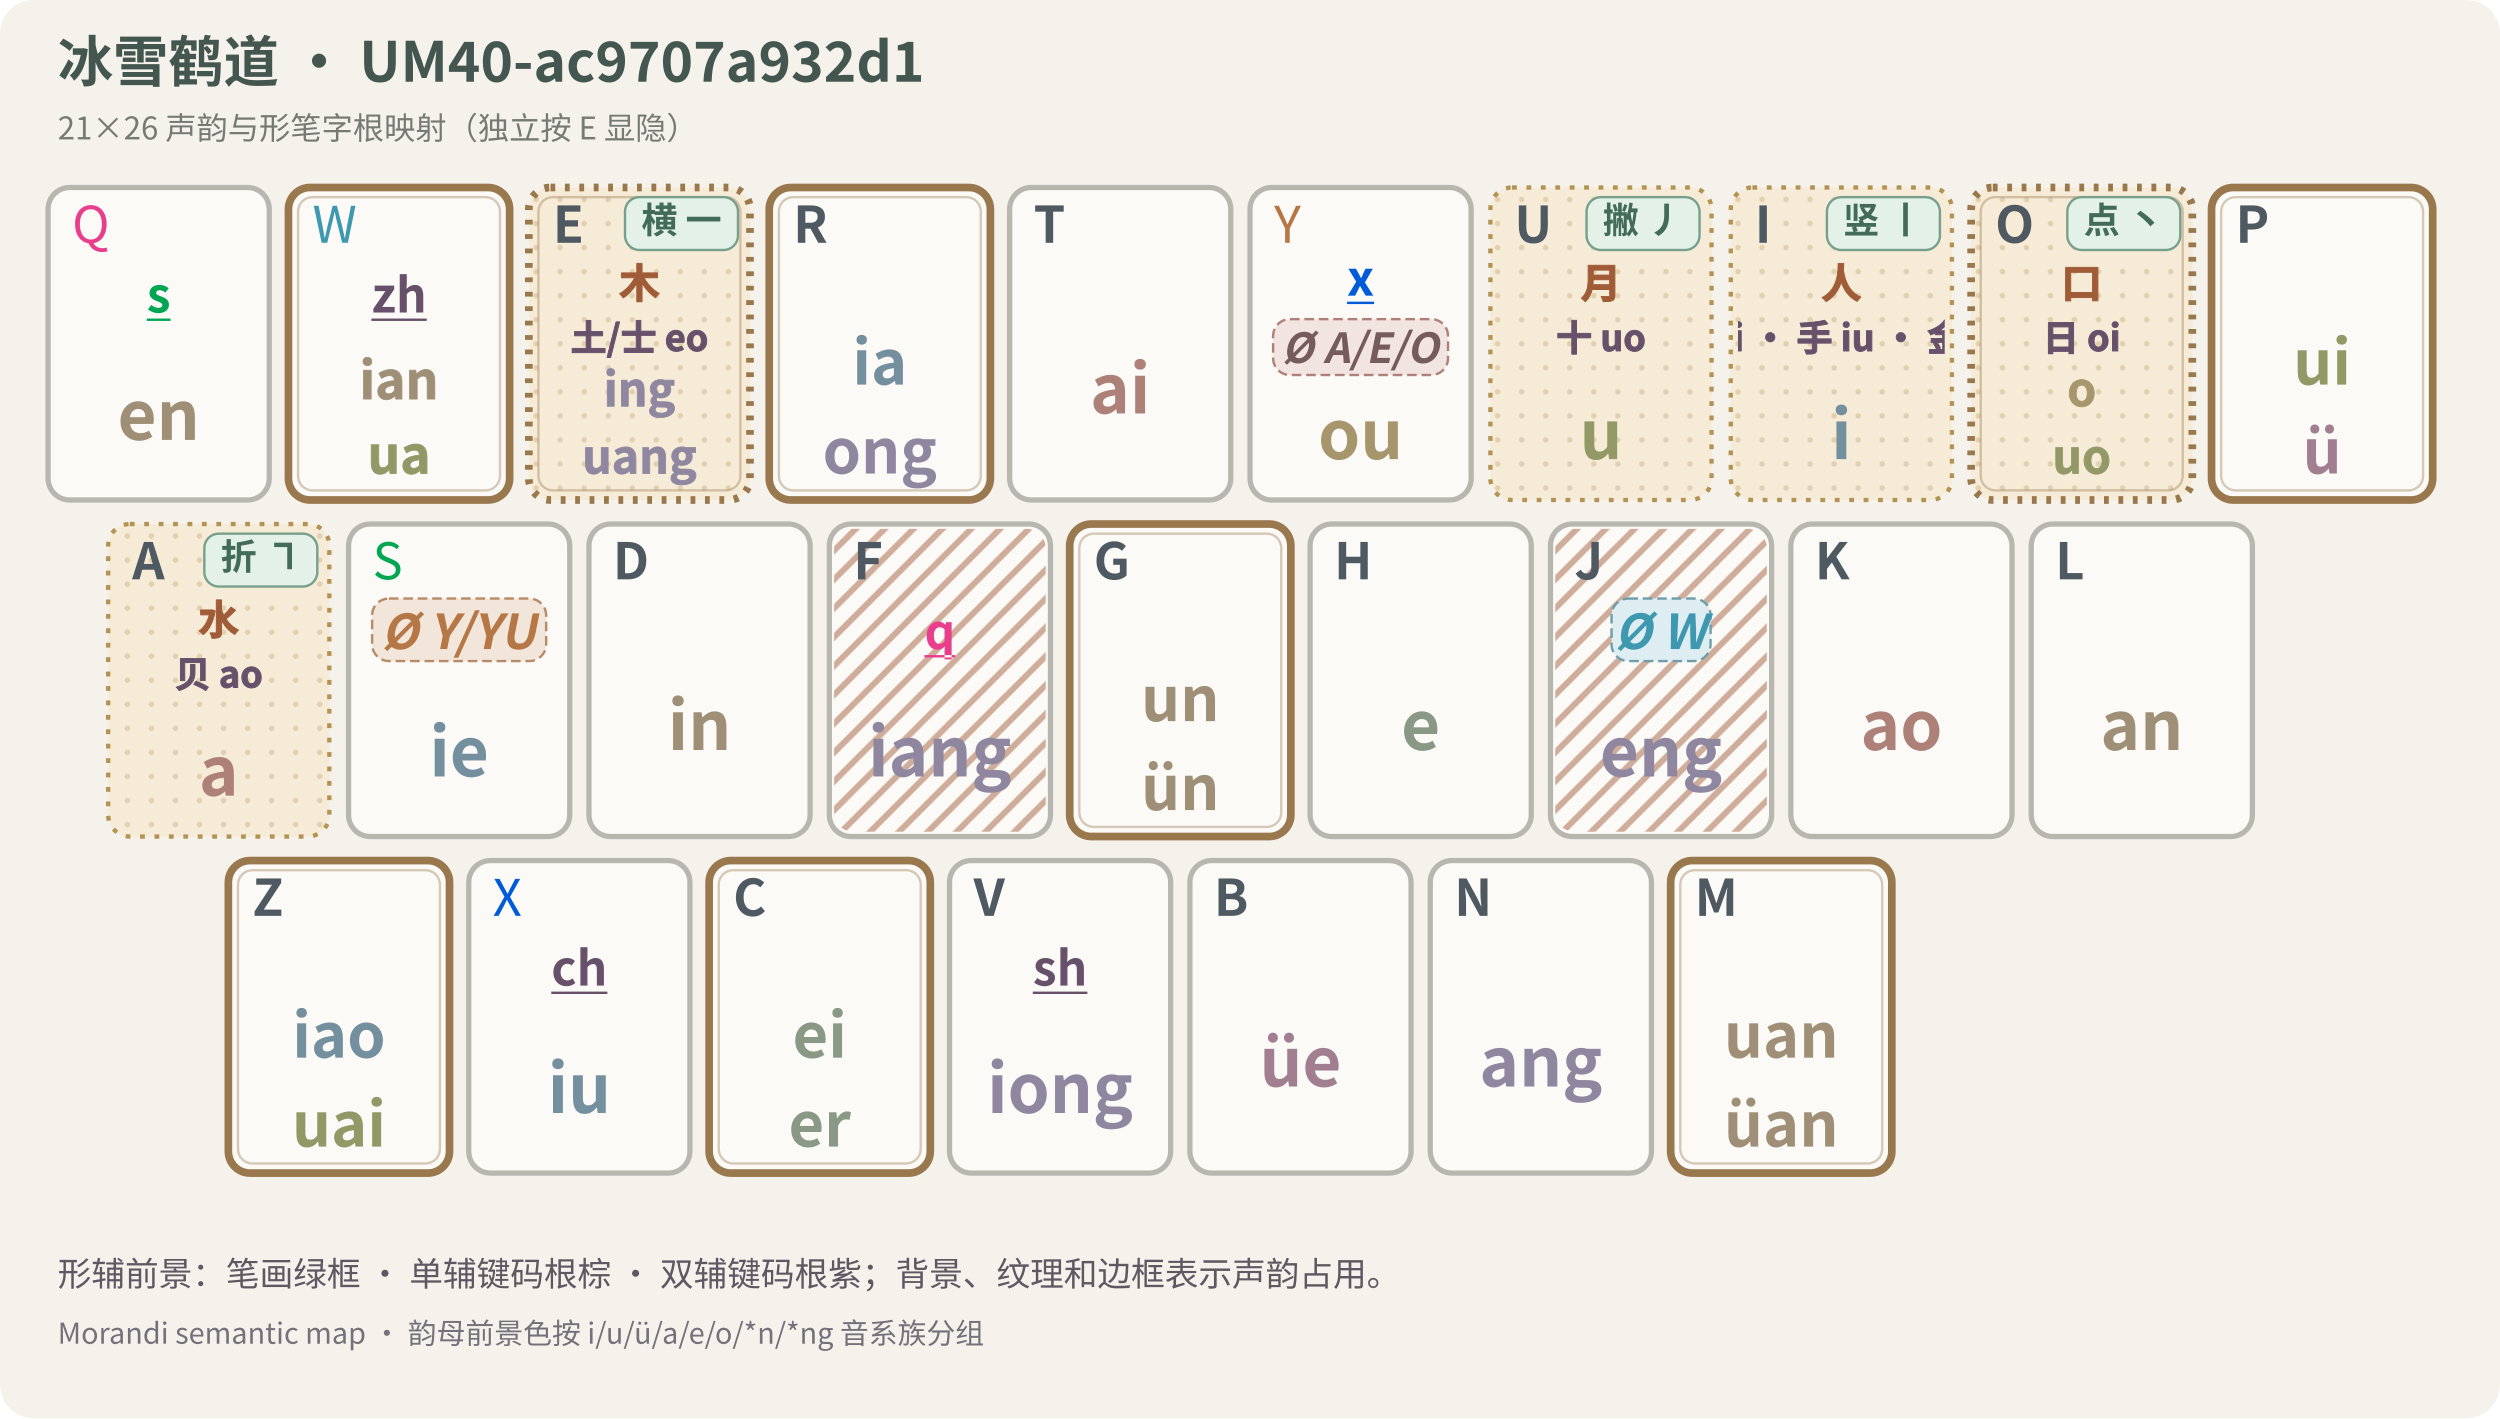
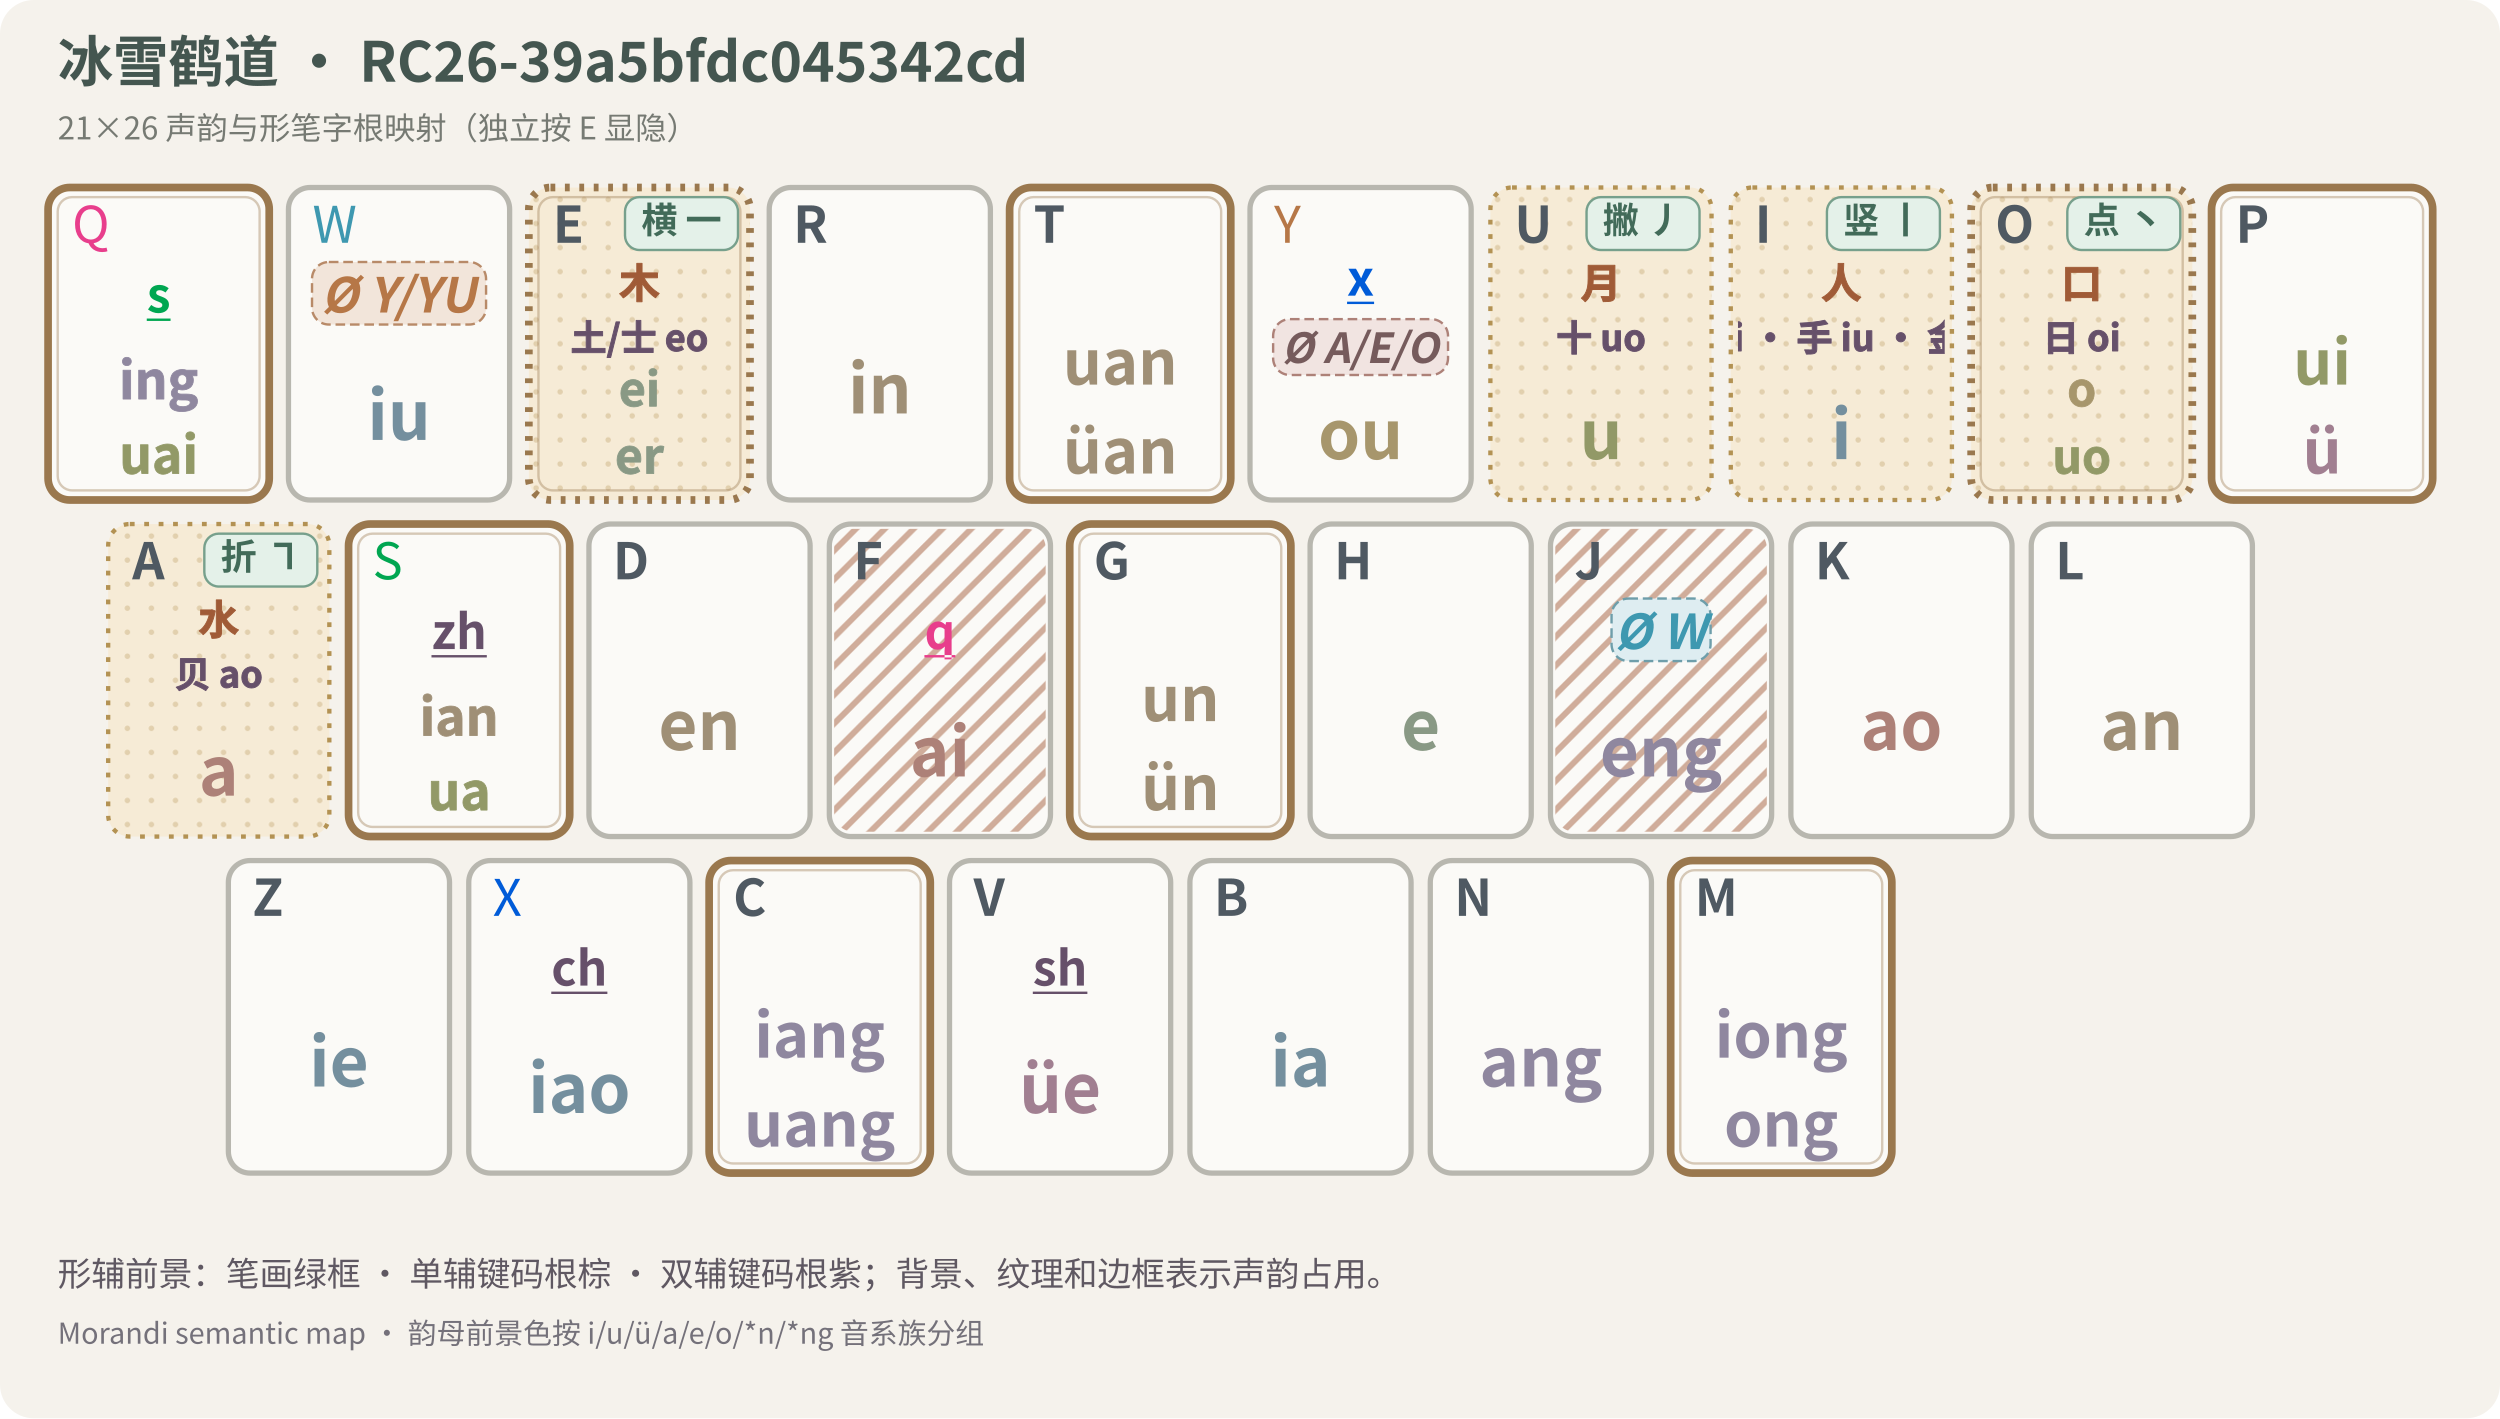
<svg xmlns="http://www.w3.org/2000/svg" class="keysvg nf4-keysvg" viewBox="0 0 1040 590" role="img" aria-labelledby="title desc">
  <defs>
    <pattern id="nf4-both" width="12" height="12" patternUnits="userSpaceOnUse">
      <rect width="12" height="12" fill="#fbfaf7" />
    </pattern>
    <pattern id="nf4-ionly" width="9" height="9" patternUnits="userSpaceOnUse">
      <rect width="9" height="9" fill="#e3eef4" />
      <path d="M2 0V9M7 0V9" stroke="#7399ad" stroke-opacity=".18" />
    </pattern>
    <pattern id="nf4-ronly" width="10" height="10" patternUnits="userSpaceOnUse">
      <rect width="10" height="10" fill="#f6ebd6" />
      <circle cx="3" cy="3" r="1.15" fill="#b39253" fill-opacity=".3" />
    </pattern>
    <pattern id="nf4-none" width="10" height="10" patternUnits="userSpaceOnUse">
      <rect width="10" height="10" fill="#eeece8" />
      <path d="M0 10L10 0" stroke="#aaa6a4" stroke-opacity=".14" />
    </pattern>
    <pattern id="nf4-multi" width="9" height="9" patternUnits="userSpaceOnUse">
      <rect width="9" height="9" fill="#f8efe2" />
      <path d="M-2 2L2-2M0 9L9 0M7 11L11 7" stroke="#9a784e" stroke-width="1.6" stroke-opacity=".27" />
    </pattern>
    <pattern id="nf4-anchor" width="12" height="12" patternUnits="userSpaceOnUse">
      <path d="M-3 3L3-3M0 12L12 0M9 15L15 9" stroke="#a05b37" stroke-width="2.5" stroke-opacity=".48" />
    </pattern>
  </defs>
  <rect width="1040" height="590" rx="14" fill="#f5f2ec" />
-   <text x="24" y="34" font-family="Microsoft YaHei UI, Noto Sans CJK SC, sans-serif" font-size="23" fill="#445650" text-anchor="start" font-weight="760">冰雪鹤道 · UM40-ac9707a932d1</text>
+   <text x="24" y="34" font-family="Microsoft YaHei UI, Noto Sans CJK SC, sans-serif" font-size="23" fill="#445650" text-anchor="start" font-weight="760">冰雪鹤道 · RC26-39a5bfdc045342cd</text>
  <text x="24" y="58" font-family="Microsoft YaHei UI, Noto Sans CJK SC, sans-serif" font-size="13" fill="#767a73" text-anchor="start" font-weight="500">21×26 声韵与形笔字根映射（独立按 E 显隐）</text>
-   <g data-key="Q" data-role="sound">
+   <g data-key="Q" data-role="sound" data-multi="true">
    <clipPath id="snow_shenyun_shape-clip-0-0">
      <rect x="23" y="81" width="86" height="124" rx="7" />
    </clipPath>
-     <rect x="20" y="78" width="92" height="130" rx="9" fill="#fbfaf7" stroke="#b8b7af" stroke-width="2.2" />
+     <rect x="20" y="78" width="92" height="130" rx="9" fill="#fbfaf7" stroke="#9a784e" stroke-width="3.2" />
+     <rect x="24" y="82" width="84" height="122" rx="6" fill="none" stroke="#9a784e" stroke-opacity=".38" />
    <g clip-path="url(#snow_shenyun_shape-clip-0-0)">
      <text x="30" y="101" font-family="Microsoft YaHei UI, Noto Sans CJK SC, sans-serif" font-size="21" fill="#e83e8c" text-anchor="start" font-weight="500" data-key-label="true">Q</text>
      <text x="66" y="130" text-anchor="middle" font-family="Microsoft YaHei UI, Noto Sans CJK SC, sans-serif" font-size="20" font-weight="700" text-decoration="underline" fill="#00a651">s</text>
-       <text x="66" y="183" font-family="Microsoft YaHei UI, Noto Sans CJK SC, sans-serif" font-size="28" fill="#9f8f76" text-anchor="middle" font-weight="600" data-final="en">en</text>
-     </g>
-   </g>
-   <g data-key="W" data-role="sound" data-multi="true">
+       <text x="66" y="166" font-family="Microsoft YaHei UI, Noto Sans CJK SC, sans-serif" font-size="21.39" fill="#8f879f" text-anchor="middle" font-weight="800" data-final="ing" paint-order="stroke" stroke="#8f879f" stroke-width="0.35" stroke-linejoin="round">ing</text>
+       <text x="66" y="197" font-family="Microsoft YaHei UI, Noto Sans CJK SC, sans-serif" font-size="21.39" fill="#929967" text-anchor="middle" font-weight="800" data-final="uai" paint-order="stroke" stroke="#929967" stroke-width="0.35" stroke-linejoin="round">uai</text>
+     </g>
+   </g>
+   <g data-key="W" data-role="sound">
    <clipPath id="snow_shenyun_shape-clip-0-1">
      <rect x="123" y="81" width="86" height="124" rx="7" />
    </clipPath>
-     <rect x="120" y="78" width="92" height="130" rx="9" fill="#fbfaf7" stroke="#9a784e" stroke-width="3.2" />
-     <rect x="124" y="82" width="84" height="122" rx="6" fill="none" stroke="#9a784e" stroke-opacity=".38" />
+     <rect x="120" y="78" width="92" height="130" rx="9" fill="#fbfaf7" stroke="#b8b7af" stroke-width="2.2" />
    <g clip-path="url(#snow_shenyun_shape-clip-0-1)">
      <text x="130" y="101" font-family="Microsoft YaHei UI, Noto Sans CJK SC, sans-serif" font-size="21" fill="#3e98b0" text-anchor="start" font-weight="500" data-key-label="true">W</text>
-       <text x="166" y="130" text-anchor="middle" font-family="Microsoft YaHei UI, Noto Sans CJK SC, sans-serif" font-size="20" font-weight="700" text-decoration="underline" fill="#66506a">zh</text>
-       <text x="166" y="166" font-family="Microsoft YaHei UI, Noto Sans CJK SC, sans-serif" font-size="21.39" fill="#9f8f76" text-anchor="middle" font-weight="800" data-final="ian" paint-order="stroke" stroke="#9f8f76" stroke-width="0.35" stroke-linejoin="round">ian</text>
-       <text x="166" y="197" font-family="Microsoft YaHei UI, Noto Sans CJK SC, sans-serif" font-size="21.39" fill="#929967" text-anchor="middle" font-weight="800" data-final="ua" paint-order="stroke" stroke="#929967" stroke-width="0.35" stroke-linejoin="round">ua</text>
+       <rect x="129.8" y="109" width="72.4" height="26" rx="7" fill="#f2e5da" stroke="#b88a68" stroke-dasharray="4 2" />
+       <text x="166" y="130" text-anchor="middle" font-family="Microsoft YaHei UI, Noto Sans CJK SC, sans-serif" font-size="20" font-weight="700" font-style="italic" fill="#b67747">Ø Y/YU</text>
+       <text x="166" y="183" font-family="Microsoft YaHei UI, Noto Sans CJK SC, sans-serif" font-size="28" fill="#748f9e" text-anchor="middle" font-weight="600" data-final="iu">iu</text>
    </g>
  </g>
  <g data-key="E" data-role="rhyme-auxiliary" data-multi="true">
    <clipPath id="snow_shenyun_shape-clip-0-2">
      <rect x="223" y="81" width="86" height="124" rx="7" />
    </clipPath>
    <rect x="220" y="78" width="92" height="130" rx="9" fill="url(#nf4-ronly)" stroke="#9a784e" stroke-width="3.2" stroke-dasharray="2 4" />
    <rect x="224" y="82" width="84" height="122" rx="6" fill="none" stroke="#9a784e" stroke-opacity=".38" />
    <g clip-path="url(#snow_shenyun_shape-clip-0-2)">
      <text x="230" y="101" font-family="Microsoft YaHei UI, Noto Sans CJK SC, sans-serif" font-size="21" fill="#4f5962" text-anchor="start" font-weight="800" data-key-label="true">E</text>
      <g data-aux-badge="stroke">
        <rect x="260" y="82" width="47" height="22" rx="6" fill="#e4f1e9" stroke="#77a08c" />
        <text x="283.5" y="97" font-family="Microsoft YaHei UI, Noto Sans CJK SC, sans-serif" font-size="15" fill="#426b59" text-anchor="middle" font-weight="750" data-aux-kind="stroke">横 一</text>
      </g>
      <text x="266" y="124" font-family="Microsoft YaHei UI, Noto Sans CJK SC, sans-serif" font-size="17" fill="#a05b37" text-anchor="middle" font-weight="800" data-aux-kind="single-root" paint-order="stroke" stroke="#a05b37" stroke-width="0.4" stroke-linejoin="round">木</text>
      <text x="266" y="146" font-family="Microsoft YaHei UI, Noto Sans CJK SC, sans-serif" font-size="15" fill="#66506a" text-anchor="middle" font-weight="800" data-aux-kind="double-root" paint-order="stroke" stroke="#66506a" stroke-width="0.4" stroke-linejoin="round">土/士 eo</text>
-       <text x="266" y="169" font-family="Microsoft YaHei UI, Noto Sans CJK SC, sans-serif" font-size="19.32" fill="#8f879f" text-anchor="middle" font-weight="800" data-final="ing" paint-order="stroke" stroke="#8f879f" stroke-width="0.35" stroke-linejoin="round">ing</text>
-       <text x="266" y="197" font-family="Microsoft YaHei UI, Noto Sans CJK SC, sans-serif" font-size="19.32" fill="#8f879f" text-anchor="middle" font-weight="800" data-final="uang" paint-order="stroke" stroke="#8f879f" stroke-width="0.35" stroke-linejoin="round">uang</text>
-     </g>
-   </g>
-   <g data-key="R" data-role="sound" data-multi="true">
+       <text x="266" y="169" font-family="Microsoft YaHei UI, Noto Sans CJK SC, sans-serif" font-size="19.32" fill="#899985" text-anchor="middle" font-weight="800" data-final="ei" paint-order="stroke" stroke="#899985" stroke-width="0.35" stroke-linejoin="round">ei</text>
+       <text x="266" y="197" font-family="Microsoft YaHei UI, Noto Sans CJK SC, sans-serif" font-size="20" fill="#899985" text-anchor="middle" font-weight="800" data-final="er" paint-order="stroke" stroke="#899985" stroke-width="0.35" stroke-linejoin="round">er</text>
+     </g>
+   </g>
+   <g data-key="R" data-role="sound">
    <clipPath id="snow_shenyun_shape-clip-0-3">
      <rect x="323" y="81" width="86" height="124" rx="7" />
    </clipPath>
-     <rect x="320" y="78" width="92" height="130" rx="9" fill="#fbfaf7" stroke="#9a784e" stroke-width="3.2" />
-     <rect x="324" y="82" width="84" height="122" rx="6" fill="none" stroke="#9a784e" stroke-opacity=".38" />
+     <rect x="320" y="78" width="92" height="130" rx="9" fill="#fbfaf7" stroke="#b8b7af" stroke-width="2.2" />
    <g clip-path="url(#snow_shenyun_shape-clip-0-3)">
      <text x="330" y="101" font-family="Microsoft YaHei UI, Noto Sans CJK SC, sans-serif" font-size="21" fill="#4f5962" text-anchor="start" font-weight="800" data-key-label="true">R</text>
-       <text x="366" y="160" font-family="Microsoft YaHei UI, Noto Sans CJK SC, sans-serif" font-size="25.53" fill="#748f9e" text-anchor="middle" font-weight="600" data-final="ia">ia</text>
-       <text x="366" y="197" font-family="Microsoft YaHei UI, Noto Sans CJK SC, sans-serif" font-size="25.53" fill="#8f879f" text-anchor="middle" font-weight="600" data-final="ong">ong</text>
-     </g>
-   </g>
-   <g data-key="T" data-role="sound">
+       <text x="366" y="172" font-family="Microsoft YaHei UI, Noto Sans CJK SC, sans-serif" font-size="28" fill="#9f8f76" text-anchor="middle" font-weight="600" data-final="in">in</text>
+     </g>
+   </g>
+   <g data-key="T" data-role="sound" data-multi="true">
    <clipPath id="snow_shenyun_shape-clip-0-4">
      <rect x="423" y="81" width="86" height="124" rx="7" />
    </clipPath>
-     <rect x="420" y="78" width="92" height="130" rx="9" fill="#fbfaf7" stroke="#b8b7af" stroke-width="2.2" />
+     <rect x="420" y="78" width="92" height="130" rx="9" fill="#fbfaf7" stroke="#9a784e" stroke-width="3.2" />
+     <rect x="424" y="82" width="84" height="122" rx="6" fill="none" stroke="#9a784e" stroke-opacity=".38" />
    <g clip-path="url(#snow_shenyun_shape-clip-0-4)">
      <text x="430" y="101" font-family="Microsoft YaHei UI, Noto Sans CJK SC, sans-serif" font-size="21" fill="#4f5962" text-anchor="start" font-weight="800" data-key-label="true">T</text>
-       <text x="466" y="172" font-family="Microsoft YaHei UI, Noto Sans CJK SC, sans-serif" font-size="28" fill="#ad8178" text-anchor="middle" font-weight="600" data-final="ai">ai</text>
+       <text x="466" y="160" font-family="Microsoft YaHei UI, Noto Sans CJK SC, sans-serif" font-size="25.53" fill="#9f8f76" text-anchor="middle" font-weight="600" data-final="uan">uan</text>
+       <text x="466" y="197" font-family="Microsoft YaHei UI, Noto Sans CJK SC, sans-serif" font-size="25.53" fill="#9f8f76" text-anchor="middle" font-weight="600" data-final="van">üan</text>
    </g>
  </g>
  <g data-key="Y" data-role="sound">
    <clipPath id="snow_shenyun_shape-clip-0-5">
      <rect x="523" y="81" width="86" height="124" rx="7" />
    </clipPath>
    <rect x="520" y="78" width="92" height="130" rx="9" fill="#fbfaf7" stroke="#b8b7af" stroke-width="2.2" />
    <g clip-path="url(#snow_shenyun_shape-clip-0-5)">
      <text x="530" y="101" font-family="Microsoft YaHei UI, Noto Sans CJK SC, sans-serif" font-size="21" fill="#b67747" text-anchor="start" font-weight="500" data-key-label="true">Y</text>
      <text x="566" y="123" text-anchor="middle" font-family="Microsoft YaHei UI, Noto Sans CJK SC, sans-serif" font-size="20" font-weight="700" text-decoration="underline" fill="#005bd8">x</text>
      <rect x="529.621" y="132.759" width="72.759" height="23.241" rx="7" fill="#f1e4e1" stroke="#ad8178" stroke-dasharray="4 2" />
      <text x="566" y="151" text-anchor="middle" font-family="Microsoft YaHei UI, Noto Sans CJK SC, sans-serif" font-size="17.241" font-weight="700" font-style="italic" fill="#765b5c">Ø A/E/O</text>
      <text x="566" y="191" font-family="Microsoft YaHei UI, Noto Sans CJK SC, sans-serif" font-size="28" fill="#a7966c" text-anchor="middle" font-weight="600" data-final="ou">ou</text>
    </g>
  </g>
  <g data-key="U" data-role="rhyme-auxiliary">
    <clipPath id="snow_shenyun_shape-clip-0-6">
      <rect x="623" y="81" width="86" height="124" rx="7" />
    </clipPath>
    <rect x="620" y="78" width="92" height="130" rx="9" fill="url(#nf4-ronly)" stroke="#b39253" stroke-width="1.8" stroke-dasharray="2 4" />
    <g clip-path="url(#snow_shenyun_shape-clip-0-6)">
      <text x="630" y="101" font-family="Microsoft YaHei UI, Noto Sans CJK SC, sans-serif" font-size="21" fill="#4f5962" text-anchor="start" font-weight="800" data-key-label="true">U</text>
      <g data-aux-badge="stroke">
        <rect x="660" y="82" width="47" height="22" rx="6" fill="#e4f1e9" stroke="#77a08c" />
        <text x="683.5" y="97" font-family="Microsoft YaHei UI, Noto Sans CJK SC, sans-serif" font-size="15" fill="#426b59" text-anchor="middle" font-weight="750" data-aux-kind="stroke">撇 丿</text>
      </g>
      <text x="666" y="124" font-family="Microsoft YaHei UI, Noto Sans CJK SC, sans-serif" font-size="17" fill="#a05b37" text-anchor="middle" font-weight="800" data-aux-kind="single-root" paint-order="stroke" stroke="#a05b37" stroke-width="0.4" stroke-linejoin="round">月</text>
      <text x="666" y="146" font-family="Microsoft YaHei UI, Noto Sans CJK SC, sans-serif" font-size="15" fill="#66506a" text-anchor="middle" font-weight="800" data-aux-kind="double-root" paint-order="stroke" stroke="#66506a" stroke-width="0.4" stroke-linejoin="round">十 uo</text>
      <text x="666" y="191" font-family="Microsoft YaHei UI, Noto Sans CJK SC, sans-serif" font-size="28" fill="#929967" text-anchor="middle" font-weight="600" data-final="u">u</text>
    </g>
  </g>
  <g data-key="I" data-role="rhyme-auxiliary">
    <clipPath id="snow_shenyun_shape-clip-0-7">
      <rect x="723" y="81" width="86" height="124" rx="7" />
    </clipPath>
    <rect x="720" y="78" width="92" height="130" rx="9" fill="url(#nf4-ronly)" stroke="#b39253" stroke-width="1.8" stroke-dasharray="2 4" />
    <g clip-path="url(#snow_shenyun_shape-clip-0-7)">
      <text x="730" y="101" font-family="Microsoft YaHei UI, Noto Sans CJK SC, sans-serif" font-size="21" fill="#4f5962" text-anchor="start" font-weight="800" data-key-label="true">I</text>
      <g data-aux-badge="stroke">
        <rect x="760" y="82" width="47" height="22" rx="6" fill="#e4f1e9" stroke="#77a08c" />
        <text x="783.5" y="97" font-family="Microsoft YaHei UI, Noto Sans CJK SC, sans-serif" font-size="15" fill="#426b59" text-anchor="middle" font-weight="750" data-aux-kind="stroke">竖 丨</text>
      </g>
      <text x="766" y="124" font-family="Microsoft YaHei UI, Noto Sans CJK SC, sans-serif" font-size="17" fill="#a05b37" text-anchor="middle" font-weight="800" data-aux-kind="single-root" paint-order="stroke" stroke="#a05b37" stroke-width="0.4" stroke-linejoin="round">人</text>
      <text x="766" y="146" font-family="Microsoft YaHei UI, Noto Sans CJK SC, sans-serif" font-size="15" fill="#66506a" text-anchor="middle" font-weight="800" data-aux-kind="double-root" textLength="76" lengthAdjust="spacingAndGlyphs" paint-order="stroke" stroke="#66506a" stroke-width="0.4" stroke-linejoin="round">艹 ii · 手 iu · 金 io</text>
      <text x="766" y="191" font-family="Microsoft YaHei UI, Noto Sans CJK SC, sans-serif" font-size="28" fill="#748f9e" text-anchor="middle" font-weight="600" data-final="i">i</text>
    </g>
  </g>
  <g data-key="O" data-role="rhyme-auxiliary" data-multi="true">
    <clipPath id="snow_shenyun_shape-clip-0-8">
      <rect x="823" y="81" width="86" height="124" rx="7" />
    </clipPath>
    <rect x="820" y="78" width="92" height="130" rx="9" fill="url(#nf4-ronly)" stroke="#9a784e" stroke-width="3.2" stroke-dasharray="2 4" />
    <rect x="824" y="82" width="84" height="122" rx="6" fill="none" stroke="#9a784e" stroke-opacity=".38" />
    <g clip-path="url(#snow_shenyun_shape-clip-0-8)">
      <text x="830" y="101" font-family="Microsoft YaHei UI, Noto Sans CJK SC, sans-serif" font-size="21" fill="#4f5962" text-anchor="start" font-weight="800" data-key-label="true">O</text>
      <g data-aux-badge="stroke">
        <rect x="860" y="82" width="47" height="22" rx="6" fill="#e4f1e9" stroke="#77a08c" />
        <text x="883.5" y="97" font-family="Microsoft YaHei UI, Noto Sans CJK SC, sans-serif" font-size="15" fill="#426b59" text-anchor="middle" font-weight="750" data-aux-kind="stroke">点 丶</text>
      </g>
      <text x="866" y="124" font-family="Microsoft YaHei UI, Noto Sans CJK SC, sans-serif" font-size="17" fill="#a05b37" text-anchor="middle" font-weight="800" data-aux-kind="single-root" paint-order="stroke" stroke="#a05b37" stroke-width="0.4" stroke-linejoin="round">口</text>
      <text x="866" y="146" font-family="Microsoft YaHei UI, Noto Sans CJK SC, sans-serif" font-size="15" fill="#66506a" text-anchor="middle" font-weight="800" data-aux-kind="double-root" paint-order="stroke" stroke="#66506a" stroke-width="0.4" stroke-linejoin="round">日 oi</text>
      <text x="866" y="169" font-family="Microsoft YaHei UI, Noto Sans CJK SC, sans-serif" font-size="19.32" fill="#a7966c" text-anchor="middle" font-weight="800" data-final="o" paint-order="stroke" stroke="#a7966c" stroke-width="0.35" stroke-linejoin="round">o</text>
      <text x="866" y="197" font-family="Microsoft YaHei UI, Noto Sans CJK SC, sans-serif" font-size="19.32" fill="#929967" text-anchor="middle" font-weight="800" data-final="uo" paint-order="stroke" stroke="#929967" stroke-width="0.35" stroke-linejoin="round">uo</text>
    </g>
  </g>
  <g data-key="P" data-role="sound" data-multi="true">
    <clipPath id="snow_shenyun_shape-clip-0-9">
      <rect x="923" y="81" width="86" height="124" rx="7" />
    </clipPath>
    <rect x="920" y="78" width="92" height="130" rx="9" fill="#fbfaf7" stroke="#9a784e" stroke-width="3.2" />
    <rect x="924" y="82" width="84" height="122" rx="6" fill="none" stroke="#9a784e" stroke-opacity=".38" />
    <g clip-path="url(#snow_shenyun_shape-clip-0-9)">
      <text x="930" y="101" font-family="Microsoft YaHei UI, Noto Sans CJK SC, sans-serif" font-size="21" fill="#4f5962" text-anchor="start" font-weight="800" data-key-label="true">P</text>
      <text x="966" y="160" font-family="Microsoft YaHei UI, Noto Sans CJK SC, sans-serif" font-size="25.53" fill="#929967" text-anchor="middle" font-weight="600" data-final="ui">ui</text>
      <text x="966" y="197" font-family="Microsoft YaHei UI, Noto Sans CJK SC, sans-serif" font-size="25.53" fill="#a17f91" text-anchor="middle" font-weight="600" data-final="v">ü</text>
    </g>
  </g>
  <g data-key="A" data-role="rhyme-auxiliary">
    <clipPath id="snow_shenyun_shape-clip-1-0">
      <rect x="48" y="221" width="86" height="124" rx="7" />
    </clipPath>
    <rect x="45" y="218" width="92" height="130" rx="9" fill="url(#nf4-ronly)" stroke="#b39253" stroke-width="1.8" stroke-dasharray="2 4" />
    <g clip-path="url(#snow_shenyun_shape-clip-1-0)">
      <text x="55" y="241" font-family="Microsoft YaHei UI, Noto Sans CJK SC, sans-serif" font-size="21" fill="#4f5962" text-anchor="start" font-weight="800" data-key-label="true">A</text>
      <g data-aux-badge="stroke">
        <rect x="85" y="222" width="47" height="22" rx="6" fill="#e4f1e9" stroke="#77a08c" />
        <text x="108.5" y="237" font-family="Microsoft YaHei UI, Noto Sans CJK SC, sans-serif" font-size="15" fill="#426b59" text-anchor="middle" font-weight="750" data-aux-kind="stroke">折 ㇕</text>
      </g>
      <text x="91" y="264" font-family="Microsoft YaHei UI, Noto Sans CJK SC, sans-serif" font-size="17" fill="#a05b37" text-anchor="middle" font-weight="800" data-aux-kind="single-root" paint-order="stroke" stroke="#a05b37" stroke-width="0.4" stroke-linejoin="round">水</text>
      <text x="91" y="286" font-family="Microsoft YaHei UI, Noto Sans CJK SC, sans-serif" font-size="15" fill="#66506a" text-anchor="middle" font-weight="800" data-aux-kind="double-root" paint-order="stroke" stroke="#66506a" stroke-width="0.4" stroke-linejoin="round">贝 ao</text>
      <text x="91" y="331" font-family="Microsoft YaHei UI, Noto Sans CJK SC, sans-serif" font-size="28" fill="#ad8178" text-anchor="middle" font-weight="600" data-final="a">a</text>
    </g>
  </g>
-   <g data-key="S" data-role="sound">
+   <g data-key="S" data-role="sound" data-multi="true">
    <clipPath id="snow_shenyun_shape-clip-1-1">
      <rect x="148" y="221" width="86" height="124" rx="7" />
    </clipPath>
-     <rect x="145" y="218" width="92" height="130" rx="9" fill="#fbfaf7" stroke="#b8b7af" stroke-width="2.2" />
+     <rect x="145" y="218" width="92" height="130" rx="9" fill="#fbfaf7" stroke="#9a784e" stroke-width="3.2" />
+     <rect x="149" y="222" width="84" height="122" rx="6" fill="none" stroke="#9a784e" stroke-opacity=".38" />
    <g clip-path="url(#snow_shenyun_shape-clip-1-1)">
      <text x="155" y="241" font-family="Microsoft YaHei UI, Noto Sans CJK SC, sans-serif" font-size="21" fill="#00a651" text-anchor="start" font-weight="500" data-key-label="true">S</text>
-       <rect x="154.8" y="249" width="72.4" height="26" rx="7" fill="#f2e5da" stroke="#b88a68" stroke-dasharray="4 2" />
-       <text x="191" y="270" text-anchor="middle" font-family="Microsoft YaHei UI, Noto Sans CJK SC, sans-serif" font-size="20" font-weight="700" font-style="italic" fill="#b67747">Ø Y/YU</text>
-       <text x="191" y="323" font-family="Microsoft YaHei UI, Noto Sans CJK SC, sans-serif" font-size="28" fill="#748f9e" text-anchor="middle" font-weight="600" data-final="ie">ie</text>
+       <text x="191" y="270" text-anchor="middle" font-family="Microsoft YaHei UI, Noto Sans CJK SC, sans-serif" font-size="20" font-weight="700" text-decoration="underline" fill="#66506a">zh</text>
+       <text x="191" y="306" font-family="Microsoft YaHei UI, Noto Sans CJK SC, sans-serif" font-size="21.39" fill="#9f8f76" text-anchor="middle" font-weight="800" data-final="ian" paint-order="stroke" stroke="#9f8f76" stroke-width="0.35" stroke-linejoin="round">ian</text>
+       <text x="191" y="337" font-family="Microsoft YaHei UI, Noto Sans CJK SC, sans-serif" font-size="21.39" fill="#929967" text-anchor="middle" font-weight="800" data-final="ua" paint-order="stroke" stroke="#929967" stroke-width="0.35" stroke-linejoin="round">ua</text>
    </g>
  </g>
  <g data-key="D" data-role="sound">
    <clipPath id="snow_shenyun_shape-clip-1-2">
      <rect x="248" y="221" width="86" height="124" rx="7" />
    </clipPath>
    <rect x="245" y="218" width="92" height="130" rx="9" fill="#fbfaf7" stroke="#b8b7af" stroke-width="2.2" />
    <g clip-path="url(#snow_shenyun_shape-clip-1-2)">
      <text x="255" y="241" font-family="Microsoft YaHei UI, Noto Sans CJK SC, sans-serif" font-size="21" fill="#4f5962" text-anchor="start" font-weight="800" data-key-label="true">D</text>
-       <text x="291" y="312" font-family="Microsoft YaHei UI, Noto Sans CJK SC, sans-serif" font-size="28" fill="#9f8f76" text-anchor="middle" font-weight="600" data-final="in">in</text>
+       <text x="291" y="312" font-family="Microsoft YaHei UI, Noto Sans CJK SC, sans-serif" font-size="28" fill="#9f8f76" text-anchor="middle" font-weight="600" data-final="en">en</text>
    </g>
  </g>
  <g data-key="F" data-role="sound">
    <clipPath id="snow_shenyun_shape-clip-1-3">
      <rect x="348" y="221" width="86" height="124" rx="7" />
    </clipPath>
    <rect x="345" y="218" width="92" height="130" rx="9" fill="#fbfaf7" stroke="#b8b7af" stroke-width="2.2" />
    <rect x="347" y="220" width="88" height="126" rx="8" fill="url(#nf4-anchor)" pointer-events="none" />
    <g clip-path="url(#snow_shenyun_shape-clip-1-3)">
      <text x="355" y="241" font-family="Microsoft YaHei UI, Noto Sans CJK SC, sans-serif" font-size="21" fill="#4f5962" text-anchor="start" font-weight="800" data-key-label="true">F</text>
      <text x="391" y="270" text-anchor="middle" font-family="Microsoft YaHei UI, Noto Sans CJK SC, sans-serif" font-size="20" font-weight="700" text-decoration="underline" fill="#e83e8c">q</text>
-       <text x="391" y="323" font-family="Microsoft YaHei UI, Noto Sans CJK SC, sans-serif" font-size="28" fill="#8f879f" text-anchor="middle" font-weight="600" data-final="iang">iang</text>
+       <text x="391" y="323" font-family="Microsoft YaHei UI, Noto Sans CJK SC, sans-serif" font-size="28" fill="#ad8178" text-anchor="middle" font-weight="600" data-final="ai">ai</text>
    </g>
  </g>
  <g data-key="G" data-role="sound" data-multi="true">
    <clipPath id="snow_shenyun_shape-clip-1-4">
      <rect x="448" y="221" width="86" height="124" rx="7" />
    </clipPath>
    <rect x="445" y="218" width="92" height="130" rx="9" fill="#fbfaf7" stroke="#9a784e" stroke-width="3.2" />
    <rect x="449" y="222" width="84" height="122" rx="6" fill="none" stroke="#9a784e" stroke-opacity=".38" />
    <g clip-path="url(#snow_shenyun_shape-clip-1-4)">
      <text x="455" y="241" font-family="Microsoft YaHei UI, Noto Sans CJK SC, sans-serif" font-size="21" fill="#4f5962" text-anchor="start" font-weight="800" data-key-label="true">G</text>
      <text x="491" y="300" font-family="Microsoft YaHei UI, Noto Sans CJK SC, sans-serif" font-size="25.53" fill="#9f8f76" text-anchor="middle" font-weight="600" data-final="un">un</text>
      <text x="491" y="337" font-family="Microsoft YaHei UI, Noto Sans CJK SC, sans-serif" font-size="25.53" fill="#9f8f76" text-anchor="middle" font-weight="600" data-final="vn">ün</text>
    </g>
  </g>
  <g data-key="H" data-role="sound">
    <clipPath id="snow_shenyun_shape-clip-1-5">
      <rect x="548" y="221" width="86" height="124" rx="7" />
    </clipPath>
    <rect x="545" y="218" width="92" height="130" rx="9" fill="#fbfaf7" stroke="#b8b7af" stroke-width="2.2" />
    <g clip-path="url(#snow_shenyun_shape-clip-1-5)">
      <text x="555" y="241" font-family="Microsoft YaHei UI, Noto Sans CJK SC, sans-serif" font-size="21" fill="#4f5962" text-anchor="start" font-weight="800" data-key-label="true">H</text>
      <text x="591" y="312" font-family="Microsoft YaHei UI, Noto Sans CJK SC, sans-serif" font-size="28" fill="#899985" text-anchor="middle" font-weight="600" data-final="e">e</text>
    </g>
  </g>
  <g data-key="J" data-role="sound">
    <clipPath id="snow_shenyun_shape-clip-1-6">
      <rect x="648" y="221" width="86" height="124" rx="7" />
    </clipPath>
    <rect x="645" y="218" width="92" height="130" rx="9" fill="#fbfaf7" stroke="#b8b7af" stroke-width="2.2" />
    <rect x="647" y="220" width="88" height="126" rx="8" fill="url(#nf4-anchor)" pointer-events="none" />
    <g clip-path="url(#snow_shenyun_shape-clip-1-6)">
      <text x="655" y="241" font-family="Microsoft YaHei UI, Noto Sans CJK SC, sans-serif" font-size="21" fill="#4f5962" text-anchor="start" font-weight="800" data-key-label="true">J</text>
      <rect x="670.4" y="249" width="41.2" height="26" rx="7" fill="#deedf1" stroke="#6e9eaa" stroke-dasharray="4 2" />
      <text x="691" y="270" text-anchor="middle" font-family="Microsoft YaHei UI, Noto Sans CJK SC, sans-serif" font-size="20" font-weight="700" font-style="italic" fill="#3e98b0">Ø W</text>
      <text x="691" y="323" font-family="Microsoft YaHei UI, Noto Sans CJK SC, sans-serif" font-size="28" fill="#8f879f" text-anchor="middle" font-weight="600" data-final="eng">eng</text>
    </g>
  </g>
  <g data-key="K" data-role="sound">
    <clipPath id="snow_shenyun_shape-clip-1-7">
      <rect x="748" y="221" width="86" height="124" rx="7" />
    </clipPath>
    <rect x="745" y="218" width="92" height="130" rx="9" fill="#fbfaf7" stroke="#b8b7af" stroke-width="2.2" />
    <g clip-path="url(#snow_shenyun_shape-clip-1-7)">
      <text x="755" y="241" font-family="Microsoft YaHei UI, Noto Sans CJK SC, sans-serif" font-size="21" fill="#4f5962" text-anchor="start" font-weight="800" data-key-label="true">K</text>
      <text x="791" y="312" font-family="Microsoft YaHei UI, Noto Sans CJK SC, sans-serif" font-size="28" fill="#ad8178" text-anchor="middle" font-weight="600" data-final="ao">ao</text>
    </g>
  </g>
  <g data-key="L" data-role="sound">
    <clipPath id="snow_shenyun_shape-clip-1-8">
      <rect x="848" y="221" width="86" height="124" rx="7" />
    </clipPath>
    <rect x="845" y="218" width="92" height="130" rx="9" fill="#fbfaf7" stroke="#b8b7af" stroke-width="2.2" />
    <g clip-path="url(#snow_shenyun_shape-clip-1-8)">
      <text x="855" y="241" font-family="Microsoft YaHei UI, Noto Sans CJK SC, sans-serif" font-size="21" fill="#4f5962" text-anchor="start" font-weight="800" data-key-label="true">L</text>
      <text x="891" y="312" font-family="Microsoft YaHei UI, Noto Sans CJK SC, sans-serif" font-size="28" fill="#9f8f76" text-anchor="middle" font-weight="600" data-final="an">an</text>
    </g>
  </g>
-   <g data-key="Z" data-role="sound" data-multi="true">
+   <g data-key="Z" data-role="sound">
    <clipPath id="snow_shenyun_shape-clip-2-0">
      <rect x="98" y="361" width="86" height="124" rx="7" />
    </clipPath>
-     <rect x="95" y="358" width="92" height="130" rx="9" fill="#fbfaf7" stroke="#9a784e" stroke-width="3.2" />
-     <rect x="99" y="362" width="84" height="122" rx="6" fill="none" stroke="#9a784e" stroke-opacity=".38" />
+     <rect x="95" y="358" width="92" height="130" rx="9" fill="#fbfaf7" stroke="#b8b7af" stroke-width="2.2" />
    <g clip-path="url(#snow_shenyun_shape-clip-2-0)">
      <text x="105" y="381" font-family="Microsoft YaHei UI, Noto Sans CJK SC, sans-serif" font-size="21" fill="#4f5962" text-anchor="start" font-weight="800" data-key-label="true">Z</text>
-       <text x="141" y="440" font-family="Microsoft YaHei UI, Noto Sans CJK SC, sans-serif" font-size="25.53" fill="#748f9e" text-anchor="middle" font-weight="600" data-final="iao">iao</text>
-       <text x="141" y="477" font-family="Microsoft YaHei UI, Noto Sans CJK SC, sans-serif" font-size="25.53" fill="#929967" text-anchor="middle" font-weight="600" data-final="uai">uai</text>
+       <text x="141" y="452" font-family="Microsoft YaHei UI, Noto Sans CJK SC, sans-serif" font-size="28" fill="#748f9e" text-anchor="middle" font-weight="600" data-final="ie">ie</text>
    </g>
  </g>
  <g data-key="X" data-role="sound">
    <clipPath id="snow_shenyun_shape-clip-2-1">
      <rect x="198" y="361" width="86" height="124" rx="7" />
    </clipPath>
    <rect x="195" y="358" width="92" height="130" rx="9" fill="#fbfaf7" stroke="#b8b7af" stroke-width="2.2" />
    <g clip-path="url(#snow_shenyun_shape-clip-2-1)">
      <text x="205" y="381" font-family="Microsoft YaHei UI, Noto Sans CJK SC, sans-serif" font-size="21" fill="#005bd8" text-anchor="start" font-weight="500" data-key-label="true">X</text>
      <text x="241" y="410" text-anchor="middle" font-family="Microsoft YaHei UI, Noto Sans CJK SC, sans-serif" font-size="20" font-weight="700" text-decoration="underline" fill="#66506a">ch</text>
-       <text x="241" y="463" font-family="Microsoft YaHei UI, Noto Sans CJK SC, sans-serif" font-size="28" fill="#748f9e" text-anchor="middle" font-weight="600" data-final="iu">iu</text>
+       <text x="241" y="463" font-family="Microsoft YaHei UI, Noto Sans CJK SC, sans-serif" font-size="28" fill="#748f9e" text-anchor="middle" font-weight="600" data-final="iao">iao</text>
    </g>
  </g>
  <g data-key="C" data-role="sound" data-multi="true">
    <clipPath id="snow_shenyun_shape-clip-2-2">
      <rect x="298" y="361" width="86" height="124" rx="7" />
    </clipPath>
    <rect x="295" y="358" width="92" height="130" rx="9" fill="#fbfaf7" stroke="#9a784e" stroke-width="3.2" />
    <rect x="299" y="362" width="84" height="122" rx="6" fill="none" stroke="#9a784e" stroke-opacity=".38" />
    <g clip-path="url(#snow_shenyun_shape-clip-2-2)">
      <text x="305" y="381" font-family="Microsoft YaHei UI, Noto Sans CJK SC, sans-serif" font-size="21" fill="#4f5962" text-anchor="start" font-weight="800" data-key-label="true">C</text>
-       <text x="341" y="440" font-family="Microsoft YaHei UI, Noto Sans CJK SC, sans-serif" font-size="25.53" fill="#899985" text-anchor="middle" font-weight="600" data-final="ei">ei</text>
-       <text x="341" y="477" font-family="Microsoft YaHei UI, Noto Sans CJK SC, sans-serif" font-size="25.53" fill="#899985" text-anchor="middle" font-weight="600" data-final="er">er</text>
+       <text x="341" y="440" font-family="Microsoft YaHei UI, Noto Sans CJK SC, sans-serif" font-size="25.53" fill="#8f879f" text-anchor="middle" font-weight="600" data-final="iang">iang</text>
+       <text x="341" y="477" font-family="Microsoft YaHei UI, Noto Sans CJK SC, sans-serif" font-size="25.53" fill="#8f879f" text-anchor="middle" font-weight="600" data-final="uang">uang</text>
    </g>
  </g>
  <g data-key="V" data-role="sound">
    <clipPath id="snow_shenyun_shape-clip-2-3">
      <rect x="398" y="361" width="86" height="124" rx="7" />
    </clipPath>
    <rect x="395" y="358" width="92" height="130" rx="9" fill="#fbfaf7" stroke="#b8b7af" stroke-width="2.2" />
    <g clip-path="url(#snow_shenyun_shape-clip-2-3)">
      <text x="405" y="381" font-family="Microsoft YaHei UI, Noto Sans CJK SC, sans-serif" font-size="21" fill="#4f5962" text-anchor="start" font-weight="800" data-key-label="true">V</text>
      <text x="441" y="410" text-anchor="middle" font-family="Microsoft YaHei UI, Noto Sans CJK SC, sans-serif" font-size="20" font-weight="700" text-decoration="underline" fill="#66506a">sh</text>
-       <text x="441" y="463" font-family="Microsoft YaHei UI, Noto Sans CJK SC, sans-serif" font-size="28" fill="#8f879f" text-anchor="middle" font-weight="600" data-final="iong">iong</text>
+       <text x="441" y="463" font-family="Microsoft YaHei UI, Noto Sans CJK SC, sans-serif" font-size="28" fill="#a17f91" text-anchor="middle" font-weight="600" data-final="ve">üe</text>
    </g>
  </g>
  <g data-key="B" data-role="sound">
    <clipPath id="snow_shenyun_shape-clip-2-4">
      <rect x="498" y="361" width="86" height="124" rx="7" />
    </clipPath>
    <rect x="495" y="358" width="92" height="130" rx="9" fill="#fbfaf7" stroke="#b8b7af" stroke-width="2.2" />
    <g clip-path="url(#snow_shenyun_shape-clip-2-4)">
      <text x="505" y="381" font-family="Microsoft YaHei UI, Noto Sans CJK SC, sans-serif" font-size="21" fill="#4f5962" text-anchor="start" font-weight="800" data-key-label="true">B</text>
-       <text x="541" y="452" font-family="Microsoft YaHei UI, Noto Sans CJK SC, sans-serif" font-size="28" fill="#a17f91" text-anchor="middle" font-weight="600" data-final="ve">üe</text>
+       <text x="541" y="452" font-family="Microsoft YaHei UI, Noto Sans CJK SC, sans-serif" font-size="28" fill="#748f9e" text-anchor="middle" font-weight="600" data-final="ia">ia</text>
    </g>
  </g>
  <g data-key="N" data-role="sound">
    <clipPath id="snow_shenyun_shape-clip-2-5">
      <rect x="598" y="361" width="86" height="124" rx="7" />
    </clipPath>
    <rect x="595" y="358" width="92" height="130" rx="9" fill="#fbfaf7" stroke="#b8b7af" stroke-width="2.2" />
    <g clip-path="url(#snow_shenyun_shape-clip-2-5)">
      <text x="605" y="381" font-family="Microsoft YaHei UI, Noto Sans CJK SC, sans-serif" font-size="21" fill="#4f5962" text-anchor="start" font-weight="800" data-key-label="true">N</text>
      <text x="641" y="452" font-family="Microsoft YaHei UI, Noto Sans CJK SC, sans-serif" font-size="28" fill="#8f879f" text-anchor="middle" font-weight="600" data-final="ang">ang</text>
    </g>
  </g>
  <g data-key="M" data-role="sound" data-multi="true">
    <clipPath id="snow_shenyun_shape-clip-2-6">
      <rect x="698" y="361" width="86" height="124" rx="7" />
    </clipPath>
    <rect x="695" y="358" width="92" height="130" rx="9" fill="#fbfaf7" stroke="#9a784e" stroke-width="3.2" />
    <rect x="699" y="362" width="84" height="122" rx="6" fill="none" stroke="#9a784e" stroke-opacity=".38" />
    <g clip-path="url(#snow_shenyun_shape-clip-2-6)">
      <text x="705" y="381" font-family="Microsoft YaHei UI, Noto Sans CJK SC, sans-serif" font-size="21" fill="#4f5962" text-anchor="start" font-weight="800" data-key-label="true">M</text>
-       <text x="741" y="440" font-family="Microsoft YaHei UI, Noto Sans CJK SC, sans-serif" font-size="25.53" fill="#9f8f76" text-anchor="middle" font-weight="600" data-final="uan">uan</text>
-       <text x="741" y="477" font-family="Microsoft YaHei UI, Noto Sans CJK SC, sans-serif" font-size="25.53" fill="#9f8f76" text-anchor="middle" font-weight="600" data-final="van">üan</text>
+       <text x="741" y="440" font-family="Microsoft YaHei UI, Noto Sans CJK SC, sans-serif" font-size="25.53" fill="#8f879f" text-anchor="middle" font-weight="600" data-final="iong">iong</text>
+       <text x="741" y="477" font-family="Microsoft YaHei UI, Noto Sans CJK SC, sans-serif" font-size="25.53" fill="#8f879f" text-anchor="middle" font-weight="600" data-final="ong">ong</text>
    </g>
  </g>
  <text x="24" y="535" font-family="Microsoft YaHei UI, Noto Sans CJK SC, sans-serif" font-size="14" fill="#5f5862" text-anchor="start" font-weight="500">形辅前景：笔画绿框 · 单辅键码根棕 · 双辅键码根紫；背景、纹理和边框表示声韵占用。</text>
  <text x="24" y="559" font-family="Microsoft YaHei UI, Noto Sans CJK SC, sans-serif" font-size="12" fill="#74717a" text-anchor="start" font-weight="500">Morandi semantic map · 韵母前景色按 i/u/ü/a/e/o/*n/*ng 音系族分组</text>
</svg>
